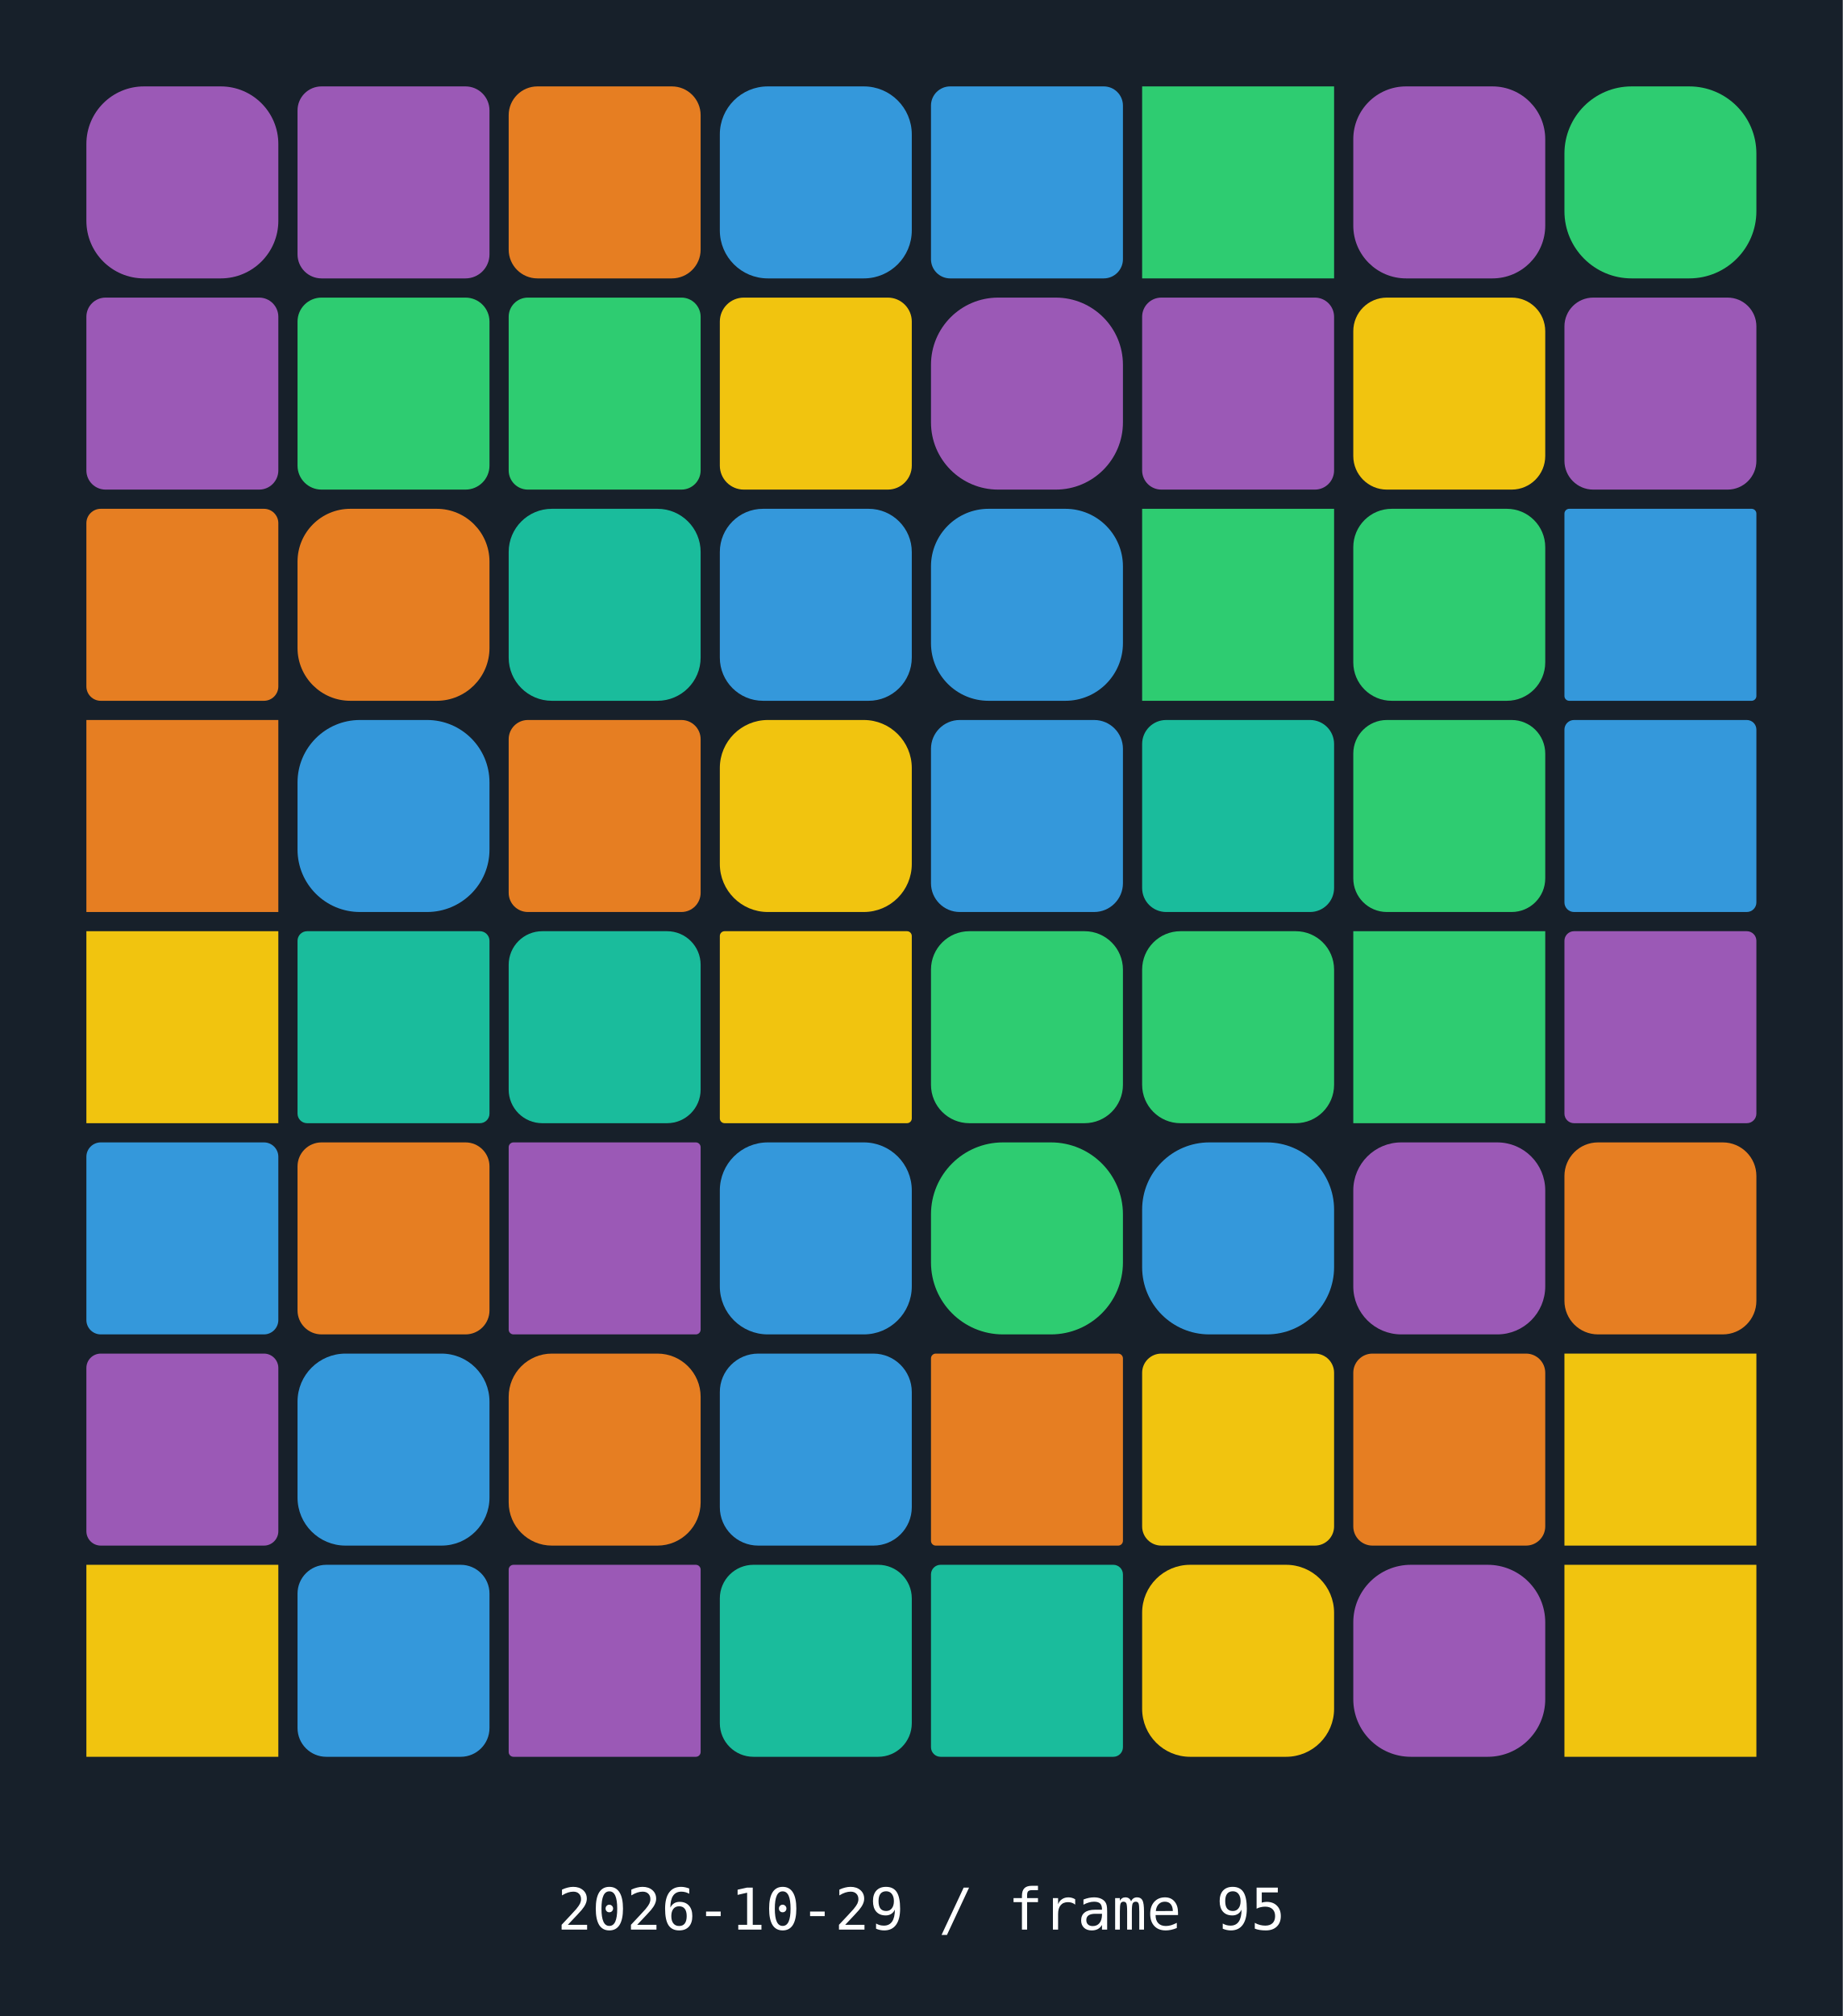
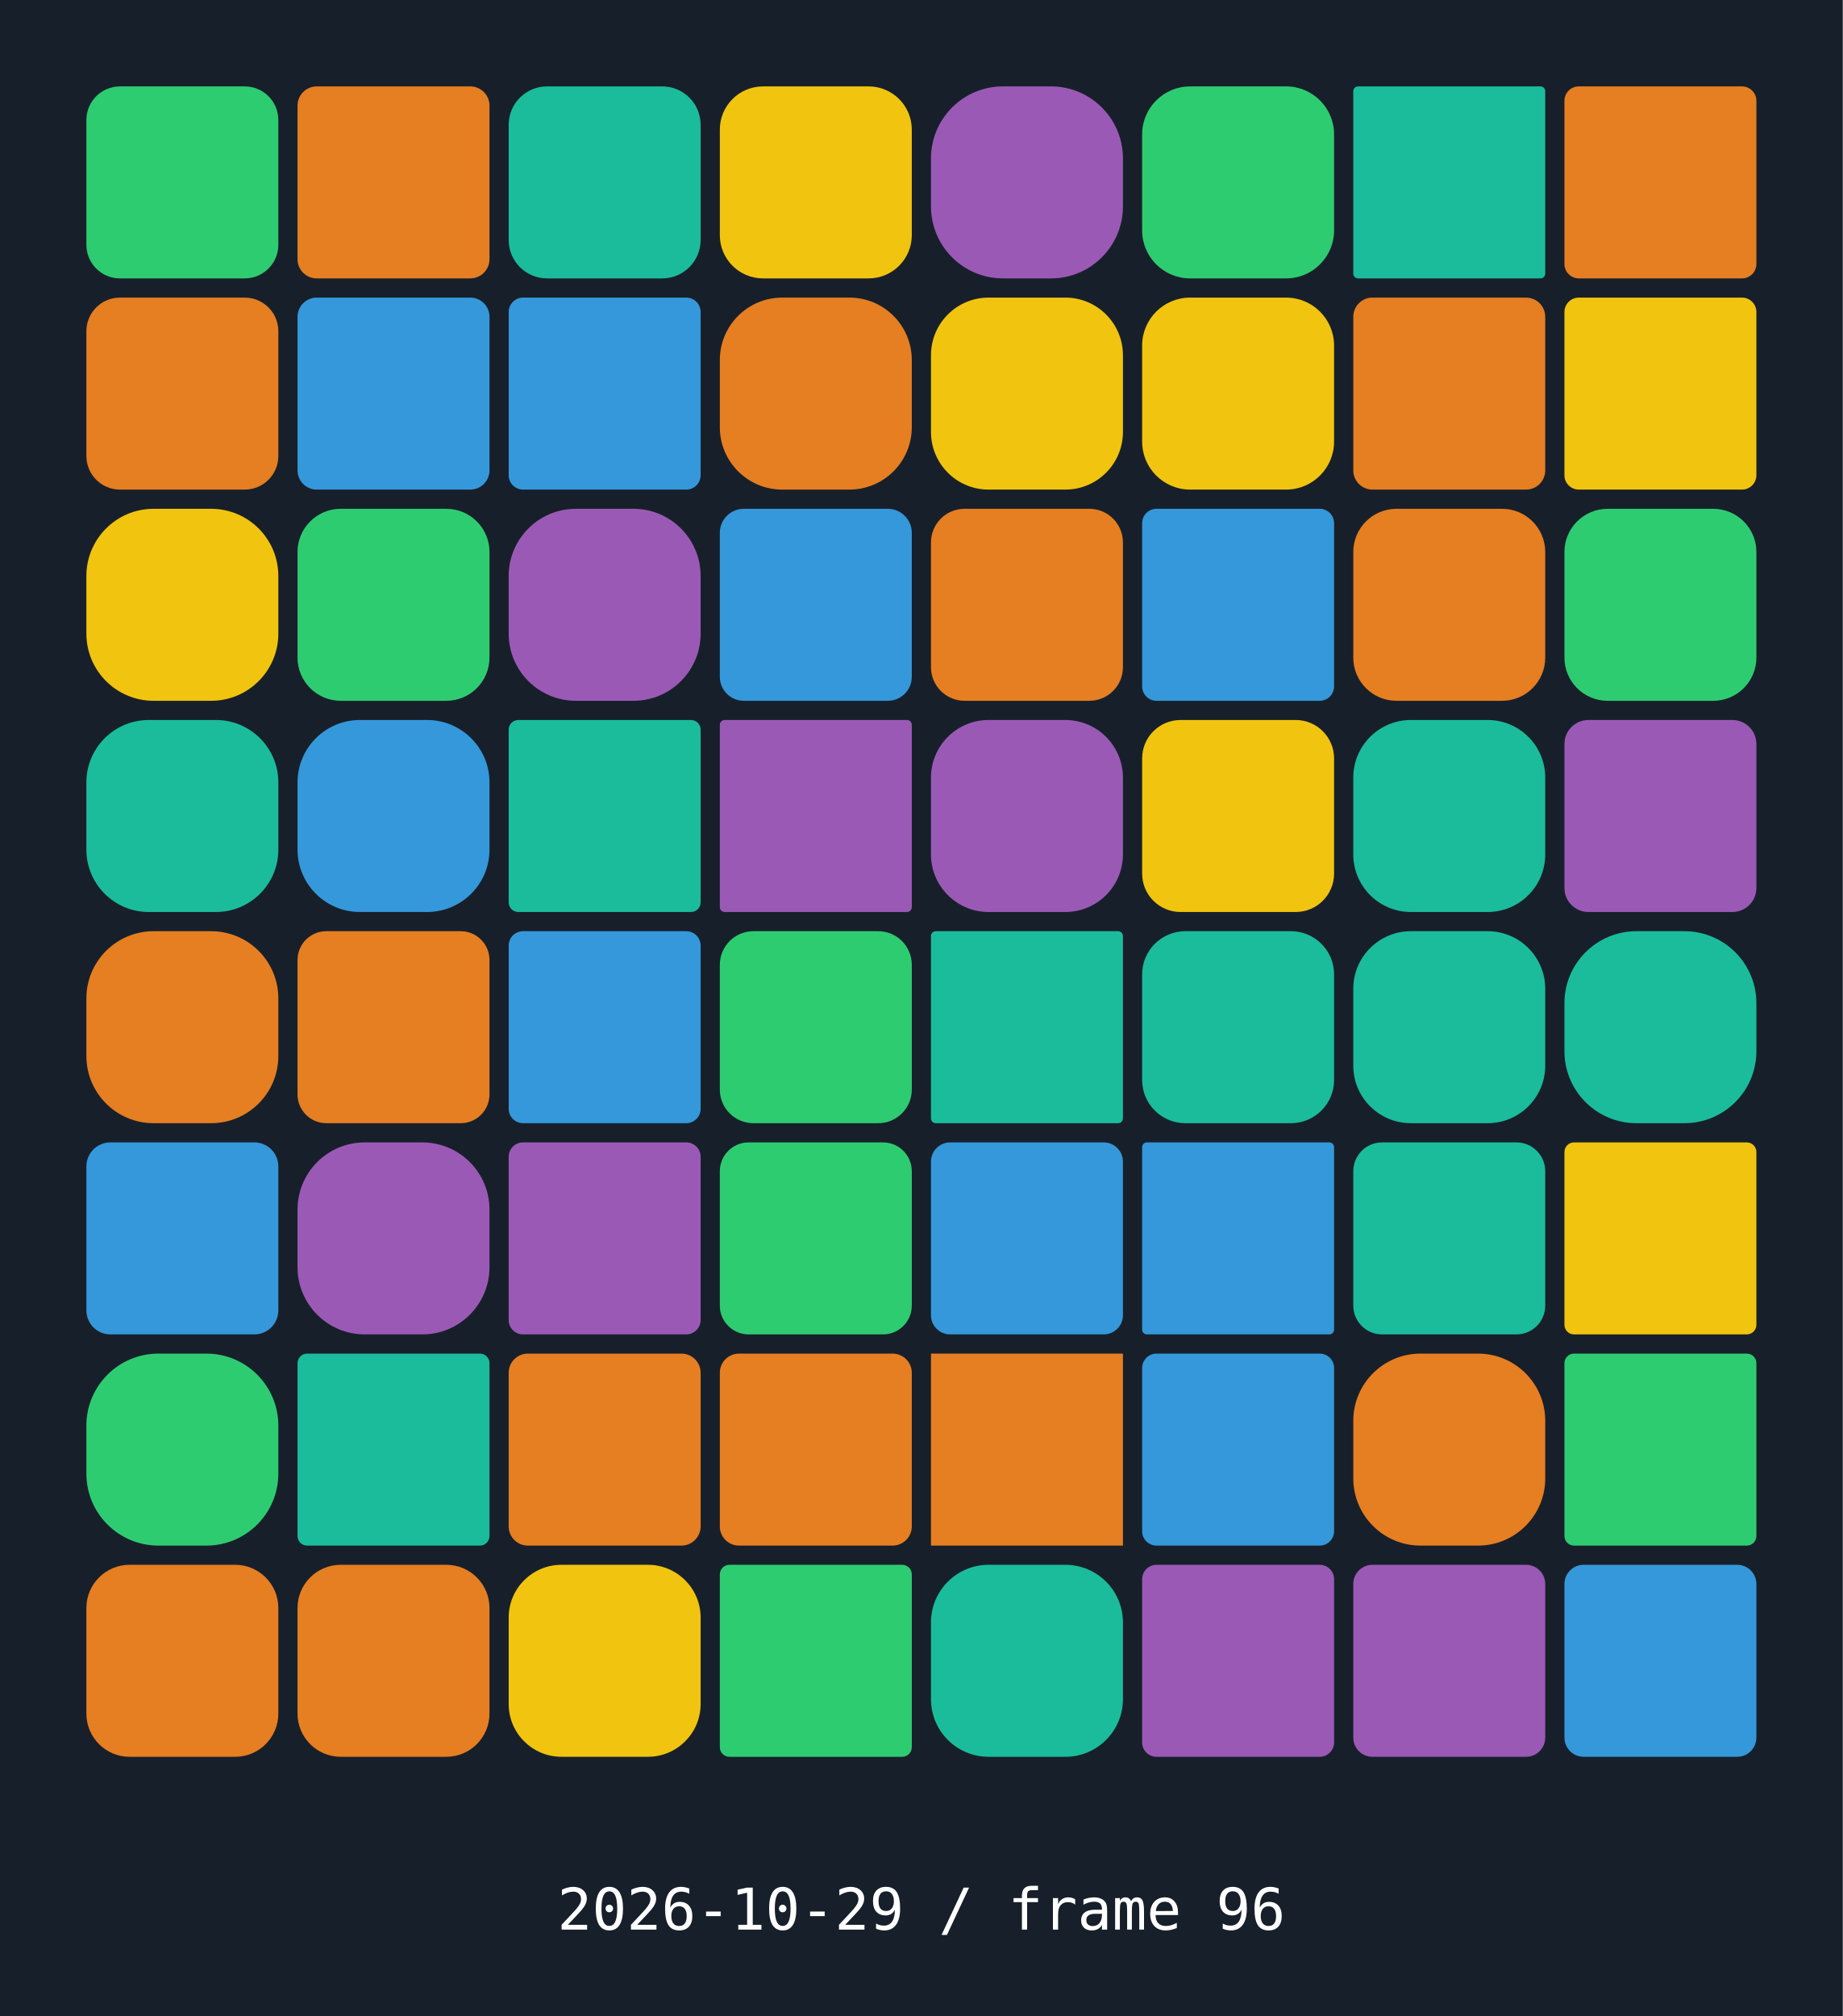
<svg xmlns="http://www.w3.org/2000/svg" width="384" height="420" viewBox="0 0 384 420">
  <rect width="384" height="420" fill="#17202a" />
-   <rect x="18" y="18" width="40" height="40" rx="12" fill="#9b59b6" />
-   <rect x="62" y="18" width="40" height="40" rx="5" fill="#9b59b6" />
-   <rect x="106" y="18" width="40" height="40" rx="6" fill="#e67e22" />
-   <rect x="150" y="18" width="40" height="40" rx="10" fill="#3498db" />
-   <rect x="194" y="18" width="40" height="40" rx="4" fill="#3498db" />
-   <rect x="238" y="18" width="40" height="40" rx="0" fill="#2ecc71" />
-   <rect x="282" y="18" width="40" height="40" rx="11" fill="#9b59b6" />
-   <rect x="326" y="18" width="40" height="40" rx="14" fill="#2ecc71" />
-   <rect x="18" y="62" width="40" height="40" rx="4" fill="#9b59b6" />
-   <rect x="62" y="62" width="40" height="40" rx="5" fill="#2ecc71" />
-   <rect x="106" y="62" width="40" height="40" rx="4" fill="#2ecc71" />
-   <rect x="150" y="62" width="40" height="40" rx="5" fill="#f1c40f" />
-   <rect x="194" y="62" width="40" height="40" rx="14" fill="#9b59b6" />
-   <rect x="238" y="62" width="40" height="40" rx="4" fill="#9b59b6" />
-   <rect x="282" y="62" width="40" height="40" rx="7" fill="#f1c40f" />
-   <rect x="326" y="62" width="40" height="40" rx="6" fill="#9b59b6" />
-   <rect x="18" y="106" width="40" height="40" rx="3" fill="#e67e22" />
-   <rect x="62" y="106" width="40" height="40" rx="11" fill="#e67e22" />
-   <rect x="106" y="106" width="40" height="40" rx="9" fill="#1abc9c" />
-   <rect x="150" y="106" width="40" height="40" rx="9" fill="#3498db" />
-   <rect x="194" y="106" width="40" height="40" rx="12" fill="#3498db" />
-   <rect x="238" y="106" width="40" height="40" rx="0" fill="#2ecc71" />
-   <rect x="282" y="106" width="40" height="40" rx="8" fill="#2ecc71" />
-   <rect x="326" y="106" width="40" height="40" rx="1" fill="#3498db" />
-   <rect x="18" y="150" width="40" height="40" rx="0" fill="#e67e22" />
+   <rect x="18" y="18" width="40" height="40" rx="7" fill="#2ecc71" />
+   <rect x="62" y="18" width="40" height="40" rx="4" fill="#e67e22" />
+   <rect x="106" y="18" width="40" height="40" rx="8" fill="#1abc9c" />
+   <rect x="150" y="18" width="40" height="40" rx="9" fill="#f1c40f" />
+   <rect x="194" y="18" width="40" height="40" rx="15" fill="#9b59b6" />
+   <rect x="238" y="18" width="40" height="40" rx="10" fill="#2ecc71" />
+   <rect x="282" y="18" width="40" height="40" rx="1" fill="#1abc9c" />
+   <rect x="326" y="18" width="40" height="40" rx="3" fill="#e67e22" />
+   <rect x="18" y="62" width="40" height="40" rx="7" fill="#e67e22" />
+   <rect x="62" y="62" width="40" height="40" rx="4" fill="#3498db" />
+   <rect x="106" y="62" width="40" height="40" rx="3" fill="#3498db" />
+   <rect x="150" y="62" width="40" height="40" rx="13" fill="#e67e22" />
+   <rect x="194" y="62" width="40" height="40" rx="12" fill="#f1c40f" />
+   <rect x="238" y="62" width="40" height="40" rx="10" fill="#f1c40f" />
+   <rect x="282" y="62" width="40" height="40" rx="4" fill="#e67e22" />
+   <rect x="326" y="62" width="40" height="40" rx="3" fill="#f1c40f" />
+   <rect x="18" y="106" width="40" height="40" rx="14" fill="#f1c40f" />
+   <rect x="62" y="106" width="40" height="40" rx="9" fill="#2ecc71" />
+   <rect x="106" y="106" width="40" height="40" rx="14" fill="#9b59b6" />
+   <rect x="150" y="106" width="40" height="40" rx="5" fill="#3498db" />
+   <rect x="194" y="106" width="40" height="40" rx="7" fill="#e67e22" />
+   <rect x="238" y="106" width="40" height="40" rx="3" fill="#3498db" />
+   <rect x="282" y="106" width="40" height="40" rx="9" fill="#e67e22" />
+   <rect x="326" y="106" width="40" height="40" rx="9" fill="#2ecc71" />
+   <rect x="18" y="150" width="40" height="40" rx="13" fill="#1abc9c" />
  <rect x="62" y="150" width="40" height="40" rx="13" fill="#3498db" />
-   <rect x="106" y="150" width="40" height="40" rx="4" fill="#e67e22" />
-   <rect x="150" y="150" width="40" height="40" rx="10" fill="#f1c40f" />
-   <rect x="194" y="150" width="40" height="40" rx="6" fill="#3498db" />
-   <rect x="238" y="150" width="40" height="40" rx="5" fill="#1abc9c" />
-   <rect x="282" y="150" width="40" height="40" rx="7" fill="#2ecc71" />
-   <rect x="326" y="150" width="40" height="40" rx="2" fill="#3498db" />
-   <rect x="18" y="194" width="40" height="40" rx="0" fill="#f1c40f" />
-   <rect x="62" y="194" width="40" height="40" rx="2" fill="#1abc9c" />
-   <rect x="106" y="194" width="40" height="40" rx="7" fill="#1abc9c" />
-   <rect x="150" y="194" width="40" height="40" rx="1" fill="#f1c40f" />
-   <rect x="194" y="194" width="40" height="40" rx="8" fill="#2ecc71" />
-   <rect x="238" y="194" width="40" height="40" rx="8" fill="#2ecc71" />
-   <rect x="282" y="194" width="40" height="40" rx="0" fill="#2ecc71" />
-   <rect x="326" y="194" width="40" height="40" rx="2" fill="#9b59b6" />
-   <rect x="18" y="238" width="40" height="40" rx="3" fill="#3498db" />
-   <rect x="62" y="238" width="40" height="40" rx="5" fill="#e67e22" />
-   <rect x="106" y="238" width="40" height="40" rx="1" fill="#9b59b6" />
-   <rect x="150" y="238" width="40" height="40" rx="10" fill="#3498db" />
-   <rect x="194" y="238" width="40" height="40" rx="15" fill="#2ecc71" />
-   <rect x="238" y="238" width="40" height="40" rx="14" fill="#3498db" />
-   <rect x="282" y="238" width="40" height="40" rx="10" fill="#9b59b6" />
-   <rect x="326" y="238" width="40" height="40" rx="7" fill="#e67e22" />
-   <rect x="18" y="282" width="40" height="40" rx="3" fill="#9b59b6" />
-   <rect x="62" y="282" width="40" height="40" rx="10" fill="#3498db" />
-   <rect x="106" y="282" width="40" height="40" rx="9" fill="#e67e22" />
-   <rect x="150" y="282" width="40" height="40" rx="8" fill="#3498db" />
-   <rect x="194" y="282" width="40" height="40" rx="1" fill="#e67e22" />
-   <rect x="238" y="282" width="40" height="40" rx="4" fill="#f1c40f" />
-   <rect x="282" y="282" width="40" height="40" rx="4" fill="#e67e22" />
-   <rect x="326" y="282" width="40" height="40" rx="0" fill="#f1c40f" />
-   <rect x="18" y="326" width="40" height="40" rx="0" fill="#f1c40f" />
-   <rect x="62" y="326" width="40" height="40" rx="6" fill="#3498db" />
-   <rect x="106" y="326" width="40" height="40" rx="1" fill="#9b59b6" />
-   <rect x="150" y="326" width="40" height="40" rx="7" fill="#1abc9c" />
-   <rect x="194" y="326" width="40" height="40" rx="2" fill="#1abc9c" />
-   <rect x="238" y="326" width="40" height="40" rx="10" fill="#f1c40f" />
-   <rect x="282" y="326" width="40" height="40" rx="12" fill="#9b59b6" />
-   <rect x="326" y="326" width="40" height="40" rx="0" fill="#f1c40f" />
-   <text x="192" y="402" text-anchor="middle" fill="#ffffff" font-family="monospace">2026-10-29 / frame 95</text>
+   <rect x="106" y="150" width="40" height="40" rx="2" fill="#1abc9c" />
+   <rect x="150" y="150" width="40" height="40" rx="1" fill="#9b59b6" />
+   <rect x="194" y="150" width="40" height="40" rx="12" fill="#9b59b6" />
+   <rect x="238" y="150" width="40" height="40" rx="8" fill="#f1c40f" />
+   <rect x="282" y="150" width="40" height="40" rx="12" fill="#1abc9c" />
+   <rect x="326" y="150" width="40" height="40" rx="5" fill="#9b59b6" />
+   <rect x="18" y="194" width="40" height="40" rx="14" fill="#e67e22" />
+   <rect x="62" y="194" width="40" height="40" rx="6" fill="#e67e22" />
+   <rect x="106" y="194" width="40" height="40" rx="3" fill="#3498db" />
+   <rect x="150" y="194" width="40" height="40" rx="7" fill="#2ecc71" />
+   <rect x="194" y="194" width="40" height="40" rx="1" fill="#1abc9c" />
+   <rect x="238" y="194" width="40" height="40" rx="9" fill="#1abc9c" />
+   <rect x="282" y="194" width="40" height="40" rx="12" fill="#1abc9c" />
+   <rect x="326" y="194" width="40" height="40" rx="15" fill="#1abc9c" />
+   <rect x="18" y="238" width="40" height="40" rx="5" fill="#3498db" />
+   <rect x="62" y="238" width="40" height="40" rx="14" fill="#9b59b6" />
+   <rect x="106" y="238" width="40" height="40" rx="3" fill="#9b59b6" />
+   <rect x="150" y="238" width="40" height="40" rx="6" fill="#2ecc71" />
+   <rect x="194" y="238" width="40" height="40" rx="4" fill="#3498db" />
+   <rect x="238" y="238" width="40" height="40" rx="1" fill="#3498db" />
+   <rect x="282" y="238" width="40" height="40" rx="6" fill="#1abc9c" />
+   <rect x="326" y="238" width="40" height="40" rx="2" fill="#f1c40f" />
+   <rect x="18" y="282" width="40" height="40" rx="15" fill="#2ecc71" />
+   <rect x="62" y="282" width="40" height="40" rx="2" fill="#1abc9c" />
+   <rect x="106" y="282" width="40" height="40" rx="4" fill="#e67e22" />
+   <rect x="150" y="282" width="40" height="40" rx="4" fill="#e67e22" />
+   <rect x="194" y="282" width="40" height="40" rx="0" fill="#e67e22" />
+   <rect x="238" y="282" width="40" height="40" rx="3" fill="#3498db" />
+   <rect x="282" y="282" width="40" height="40" rx="14" fill="#e67e22" />
+   <rect x="326" y="282" width="40" height="40" rx="2" fill="#2ecc71" />
+   <rect x="18" y="326" width="40" height="40" rx="9" fill="#e67e22" />
+   <rect x="62" y="326" width="40" height="40" rx="9" fill="#e67e22" />
+   <rect x="106" y="326" width="40" height="40" rx="11" fill="#f1c40f" />
+   <rect x="150" y="326" width="40" height="40" rx="2" fill="#2ecc71" />
+   <rect x="194" y="326" width="40" height="40" rx="12" fill="#1abc9c" />
+   <rect x="238" y="326" width="40" height="40" rx="3" fill="#9b59b6" />
+   <rect x="282" y="326" width="40" height="40" rx="4" fill="#9b59b6" />
+   <rect x="326" y="326" width="40" height="40" rx="4" fill="#3498db" />
+   <text x="192" y="402" text-anchor="middle" fill="#ffffff" font-family="monospace">2026-10-29 / frame 96</text>
</svg>
